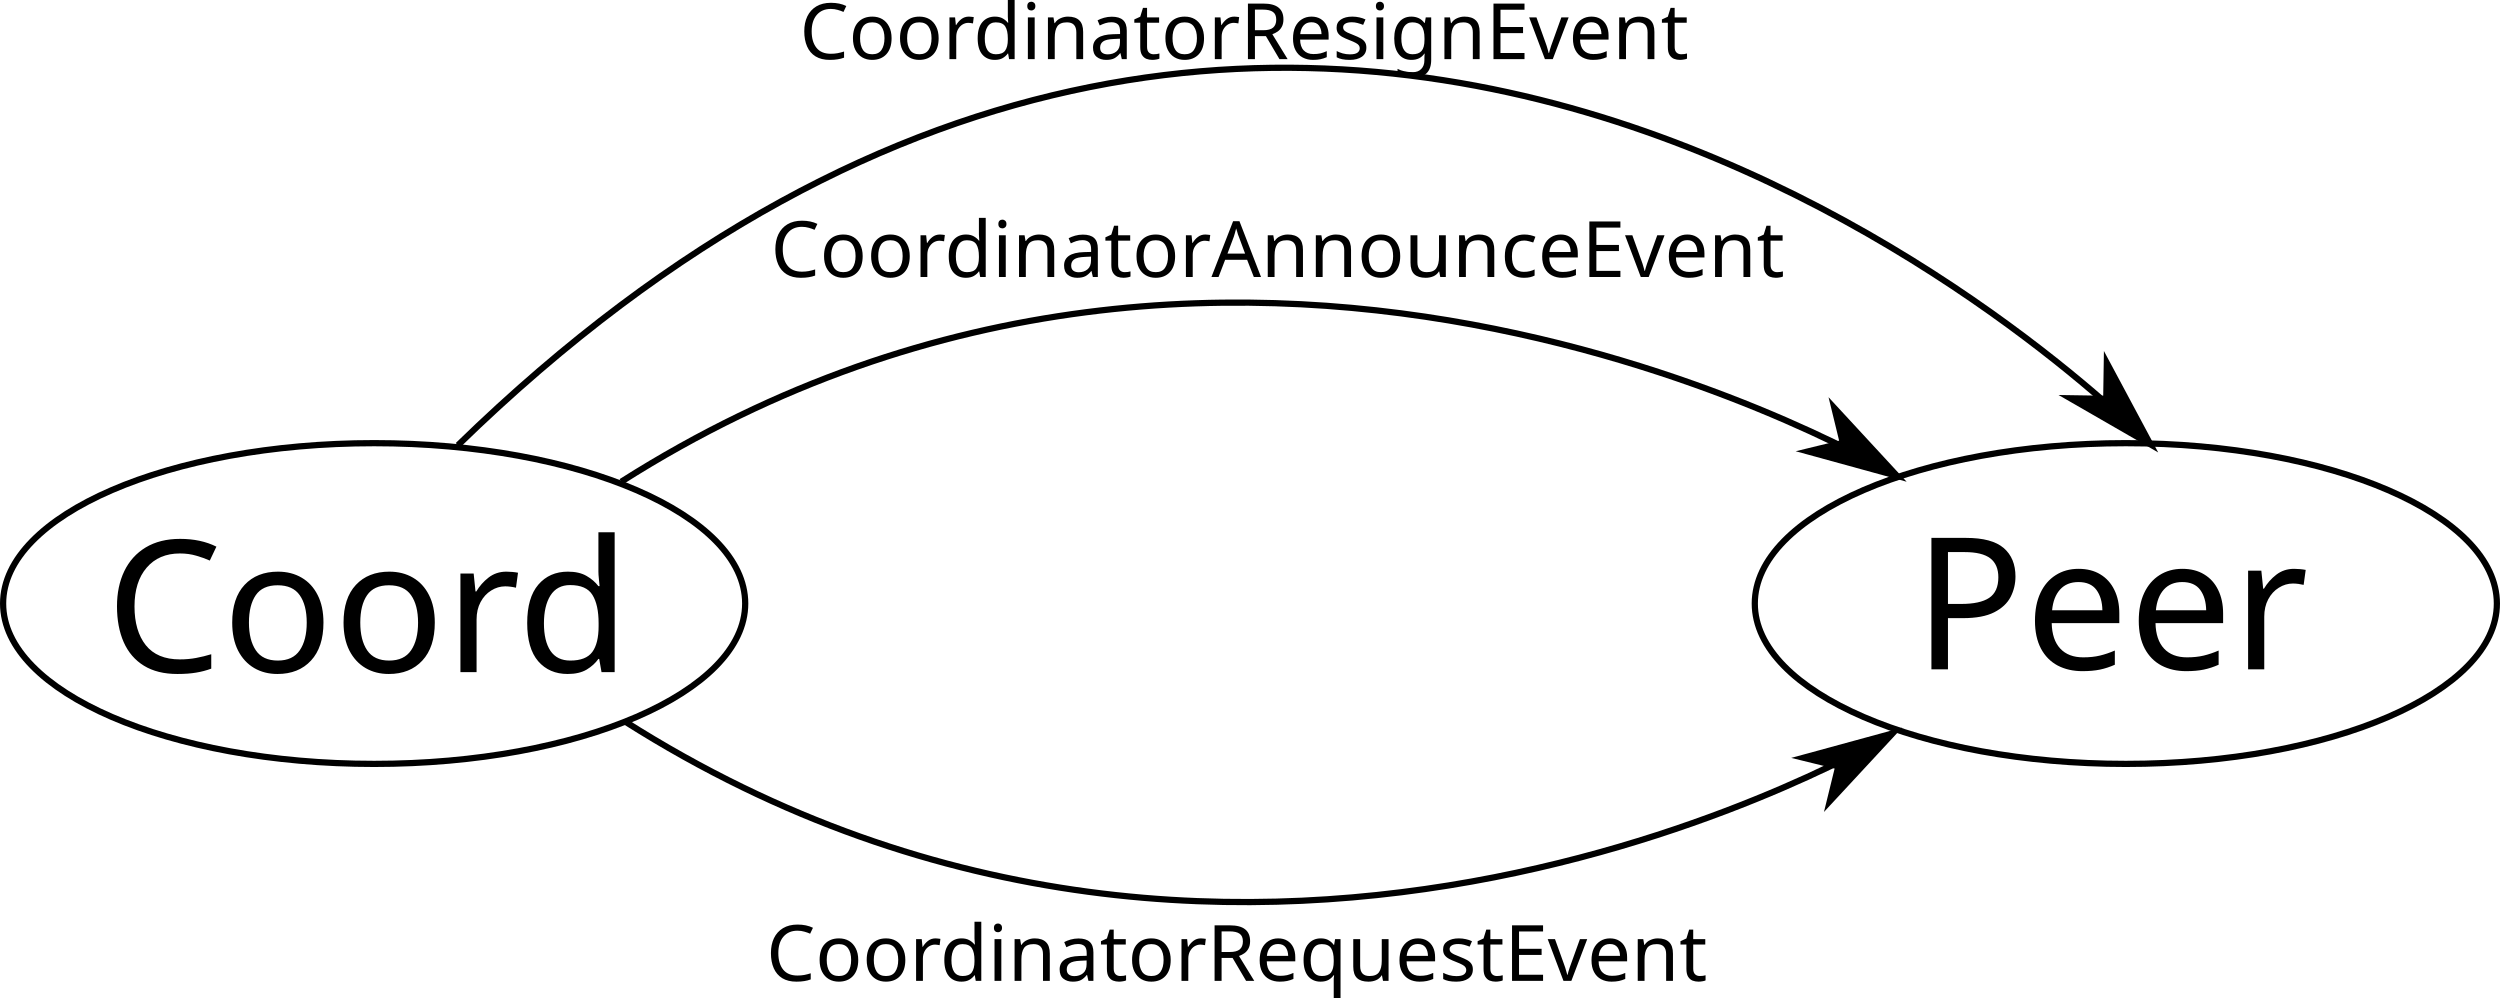
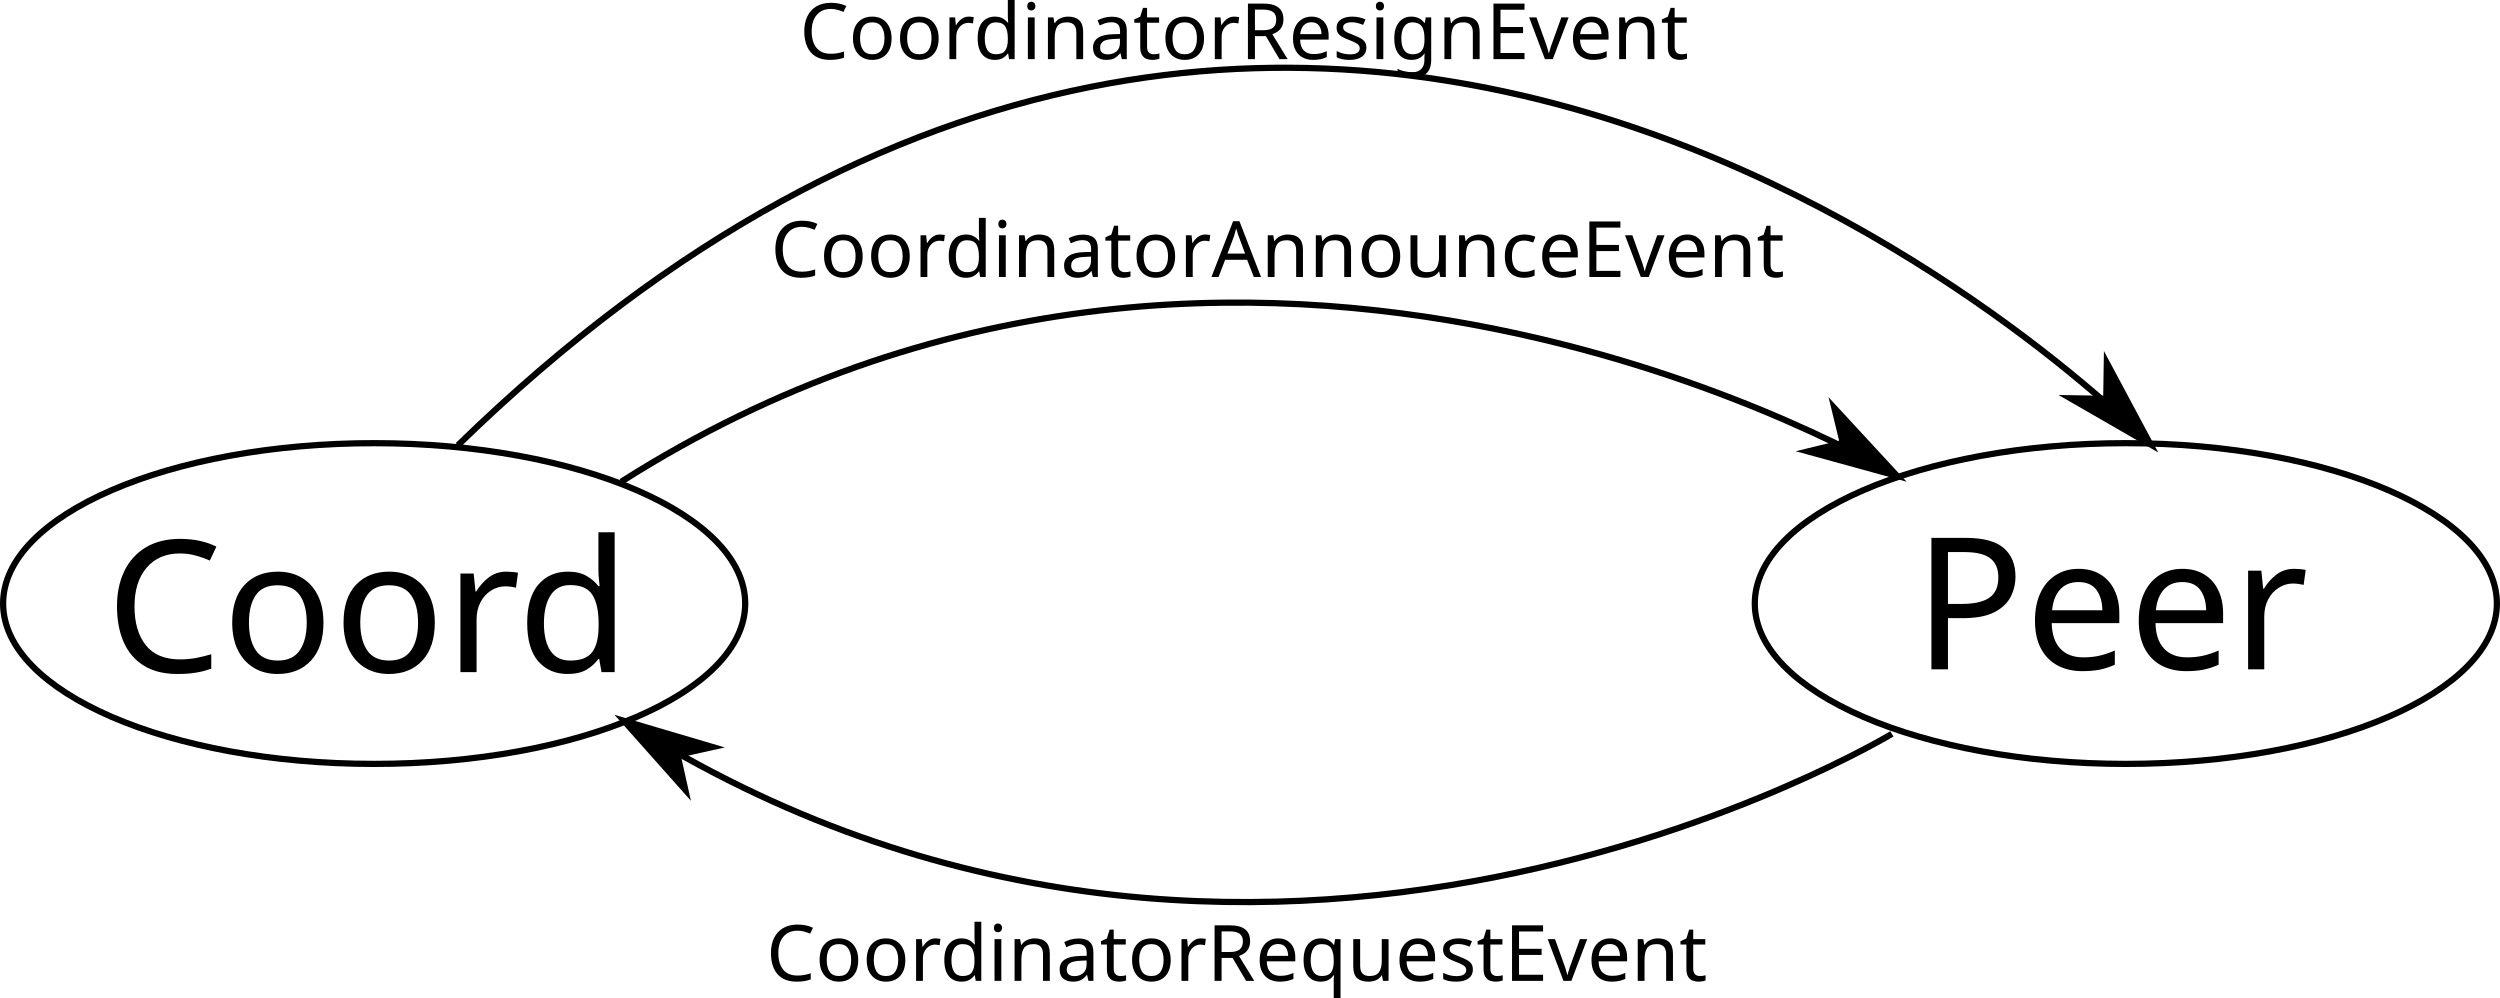
<svg xmlns="http://www.w3.org/2000/svg" width="401.563" height="160.154" id="svg2" version="1.1">
  <defs id="defs4">
+     <marker orient="auto" refY="0.0" refX="0.0" id="Arrow1Lstart" style="overflow:visible">
+       <path id="path3779" d="M 0.0,0.0 L 5.0,-5.0 L -12.5,0.0 L 5.0,5.0 L 0.0,0.0 z " style="fill-rule:evenodd;stroke:#000000;stroke-width:1.0pt" transform="scale(0.8) translate(12.5,0)" />
+     </marker>
    <marker orient="auto" refY="0" refX="0" id="Arrow1Lend" style="overflow:visible">
      <path id="path3783" d="M 0,0 5,-5 -12.5,0 5,5 0,0 z" style="fill-rule:evenodd;stroke:#000000;stroke-width:1pt" transform="matrix(-0.8,0,0,-0.8,-10,0)" />
    </marker>
  </defs>
  <g id="layer1" transform="translate(-103.5044,-208.277)">
    <g transform="translate(-195.0007,181.6924)" id="g3014">
      <path d="m 418.203,123.527 c 0,14.226 -26.683,25.759 -59.599,25.759 -32.916,0 -59.599,-11.533 -59.599,-25.759 0,-14.226 26.683,-25.759 59.599,-25.759 32.916,0 59.599,11.533 59.599,25.759 z" id="path2985" style="fill:none;stroke:#000000;stroke-opacity:1" />
      <text id="text2987" y="134.546" x="315.501" style="font-size:29.558px;font-style:normal;font-weight:normal;line-height:125%;letter-spacing:0px;word-spacing:0px;fill:#000000;fill-opacity:1;stroke:none;font-family:Sans" xml:space="preserve">
        <tspan y="134.546" x="315.501" id="tspan2989">Coord</tspan>
      </text>
    </g>
    <g id="g3009" transform="translate(-85.36209,-59.73405)">
      <path d="m 418.203,123.527 c 0,14.226 -26.683,25.759 -59.599,25.759 -32.916,0 -59.599,-11.533 -59.599,-25.759 0,-14.226 26.683,-25.759 59.599,-25.759 32.916,0 59.599,11.533 59.599,25.759 z" id="path3003" style="fill:none;stroke:#000000;stroke-opacity:1" transform="translate(171.7259,241.4265)" />
      <text id="text3005" y="375.518" x="496.226" style="font-size:29.558px;font-style:normal;font-weight:normal;line-height:125%;letter-spacing:0px;word-spacing:0px;fill:#000000;fill-opacity:1;stroke:none;font-family:Sans" xml:space="preserve">
        <tspan y="375.518" x="496.226" id="tspan3007">Peer</tspan>
      </text>
    </g>
    <path style="fill:none;stroke:#000000;stroke-width:1px;stroke-linecap:butt;stroke-linejoin:miter;stroke-opacity:1;marker-end:url(#Arrow1Lend)" d="m 203.293,285.656 c 101.015,-64.145 204.808,-1.01 204.808,-1.01" id="path3006" />
    <text xml:space="preserve" style="font-size:12.497px;font-style:normal;font-weight:normal;line-height:125%;letter-spacing:0px;word-spacing:0px;fill:#000000;fill-opacity:1;stroke:none;font-family:Sans" x="227.283" y="252.772" id="text4220">
      <tspan id="tspan4222" x="227.283" y="252.772">CoordinatorAnnounceEvent</tspan>
    </text>
    <path id="path4224" d="m 177.056,279.794 c 139.944,-136.288 271.76,-0.235 271.76,-0.235" style="fill:none;stroke:#000000;stroke-width:1px;stroke-linecap:butt;stroke-linejoin:miter;stroke-opacity:1;marker-end:url(#Arrow1Lend)" />
    <text id="text4226" y="217.772" x="231.926" style="font-size:12.497px;font-style:normal;font-weight:normal;line-height:125%;letter-spacing:0px;word-spacing:0px;fill:#000000;fill-opacity:1;stroke:none;font-family:Sans" xml:space="preserve">
      <tspan y="217.772" x="231.926" id="tspan4230">CoordinatorResignEvent</tspan>
    </text>
-     <path id="path4234" d="m 203.842,324.134 c 101.015,64.145 203.546,2.02 203.546,2.02" style="fill:none;stroke:#000000;stroke-width:1px;stroke-linecap:butt;stroke-linejoin:miter;stroke-opacity:1;marker-end:url(#Arrow1Lend)" />
+     <path id="path4234" d="m 203.842,324.134 c 101.015,64.145 203.546,2.02 203.546,2.02" style="fill:none;stroke:#000000;stroke-width:1px;stroke-linecap:butt;stroke-linejoin:miter;stroke-opacity:1;marker-end:none;marker-start:url(#Arrow1Lstart)" />
    <text id="text4236" y="365.832" x="226.569" style="font-size:12.497px;font-style:normal;font-weight:normal;line-height:125%;letter-spacing:0px;word-spacing:0px;fill:#000000;fill-opacity:1;stroke:none;font-family:Sans" xml:space="preserve">
      <tspan y="365.832" x="226.569" id="tspan4238">CoordinatorRequestEvent</tspan>
    </text>
  </g>
</svg>
